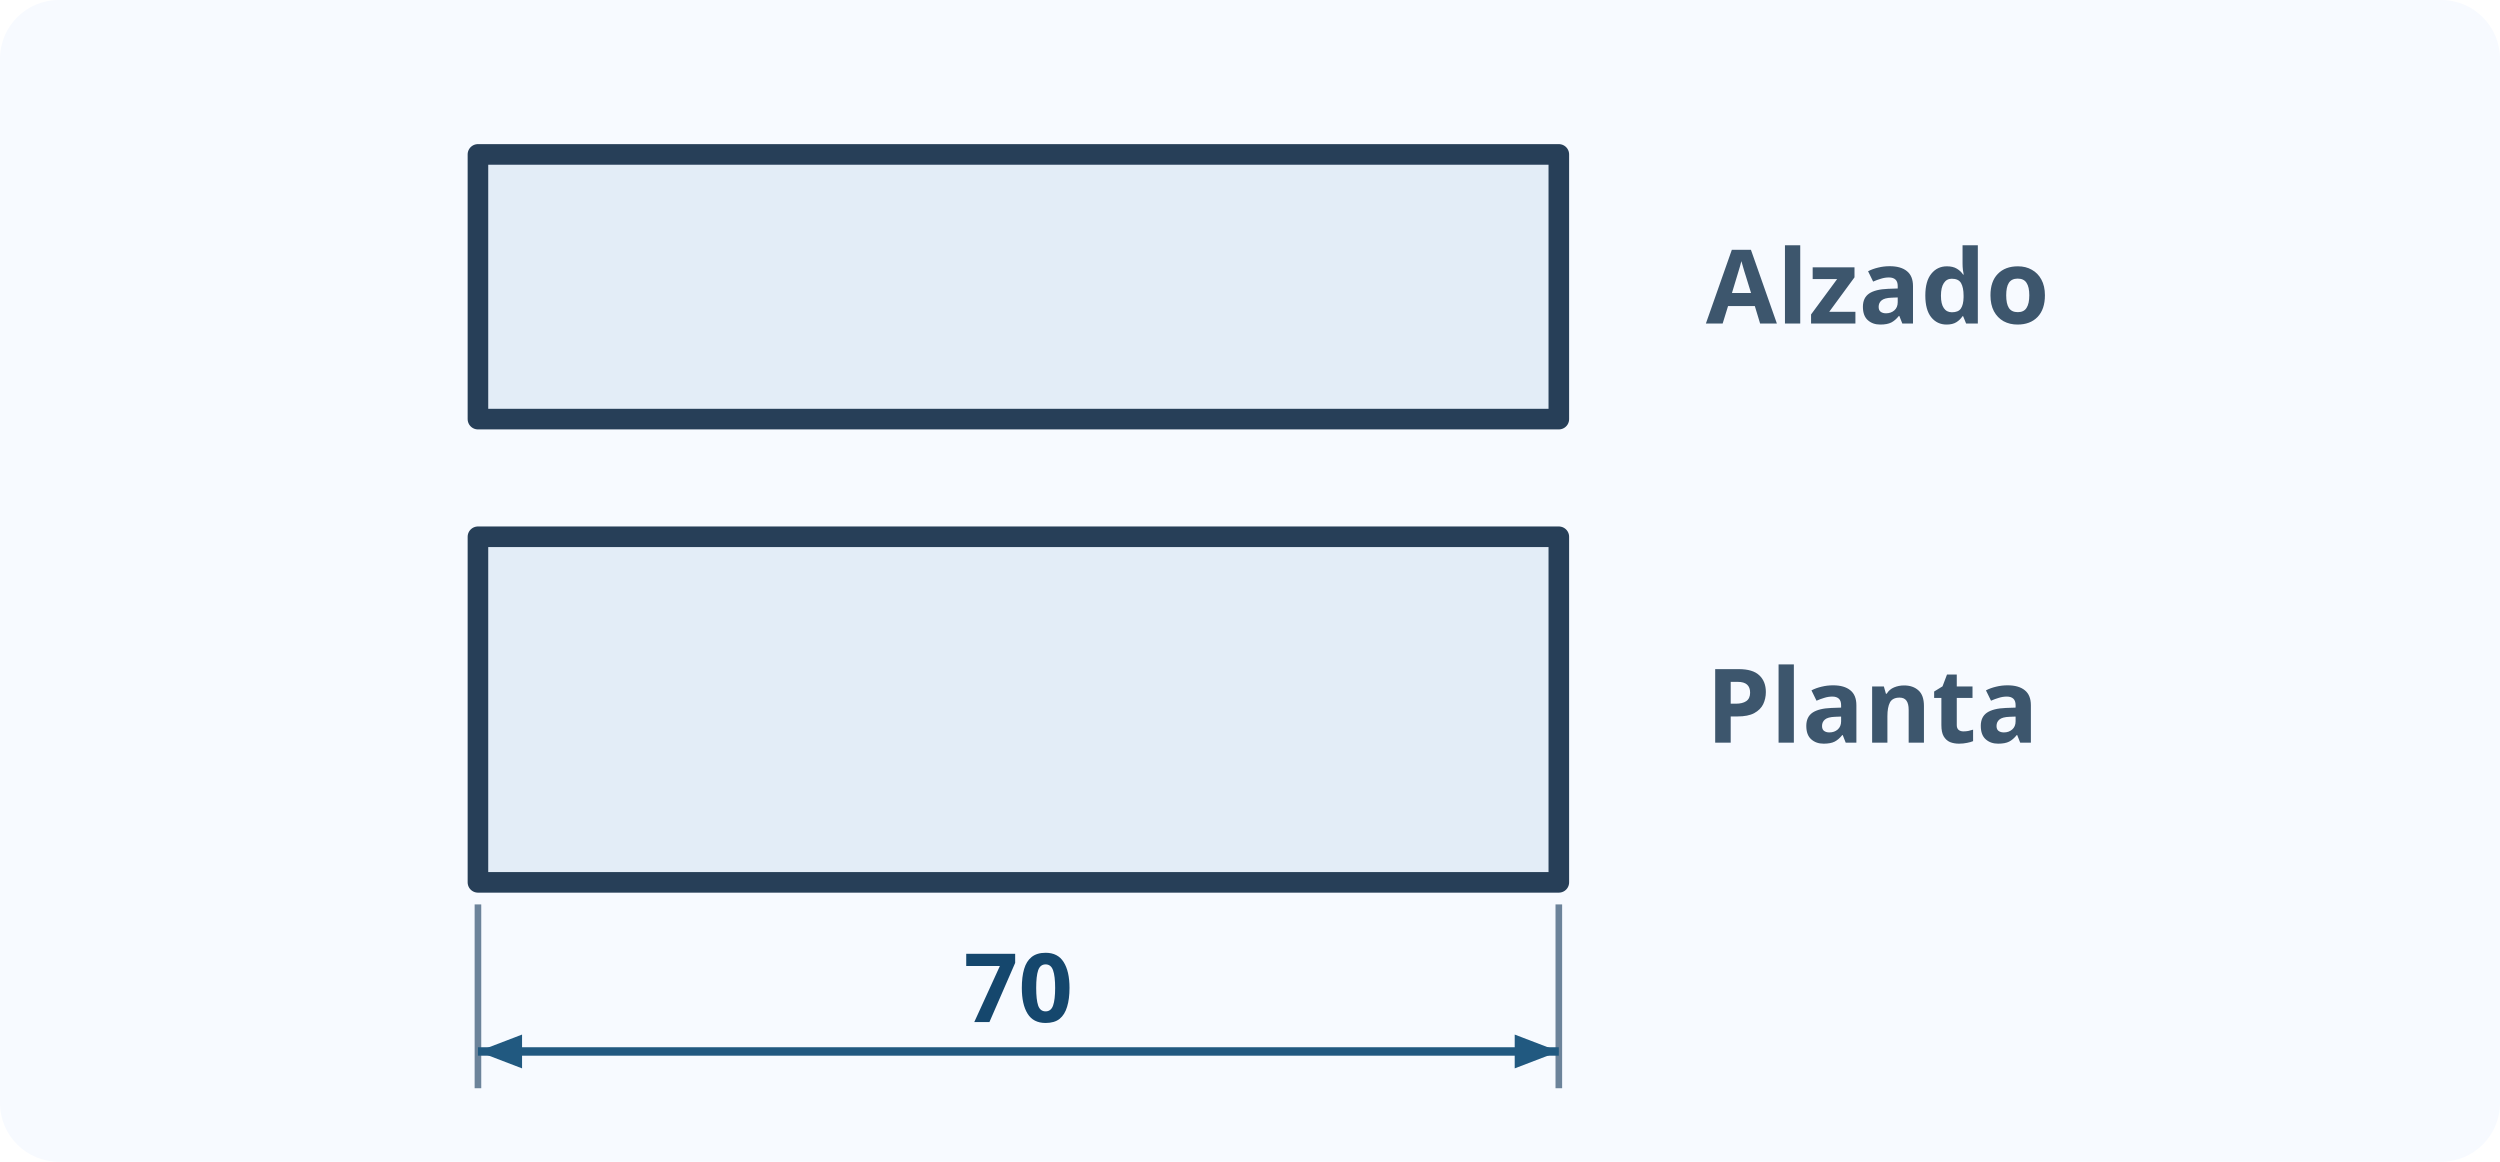
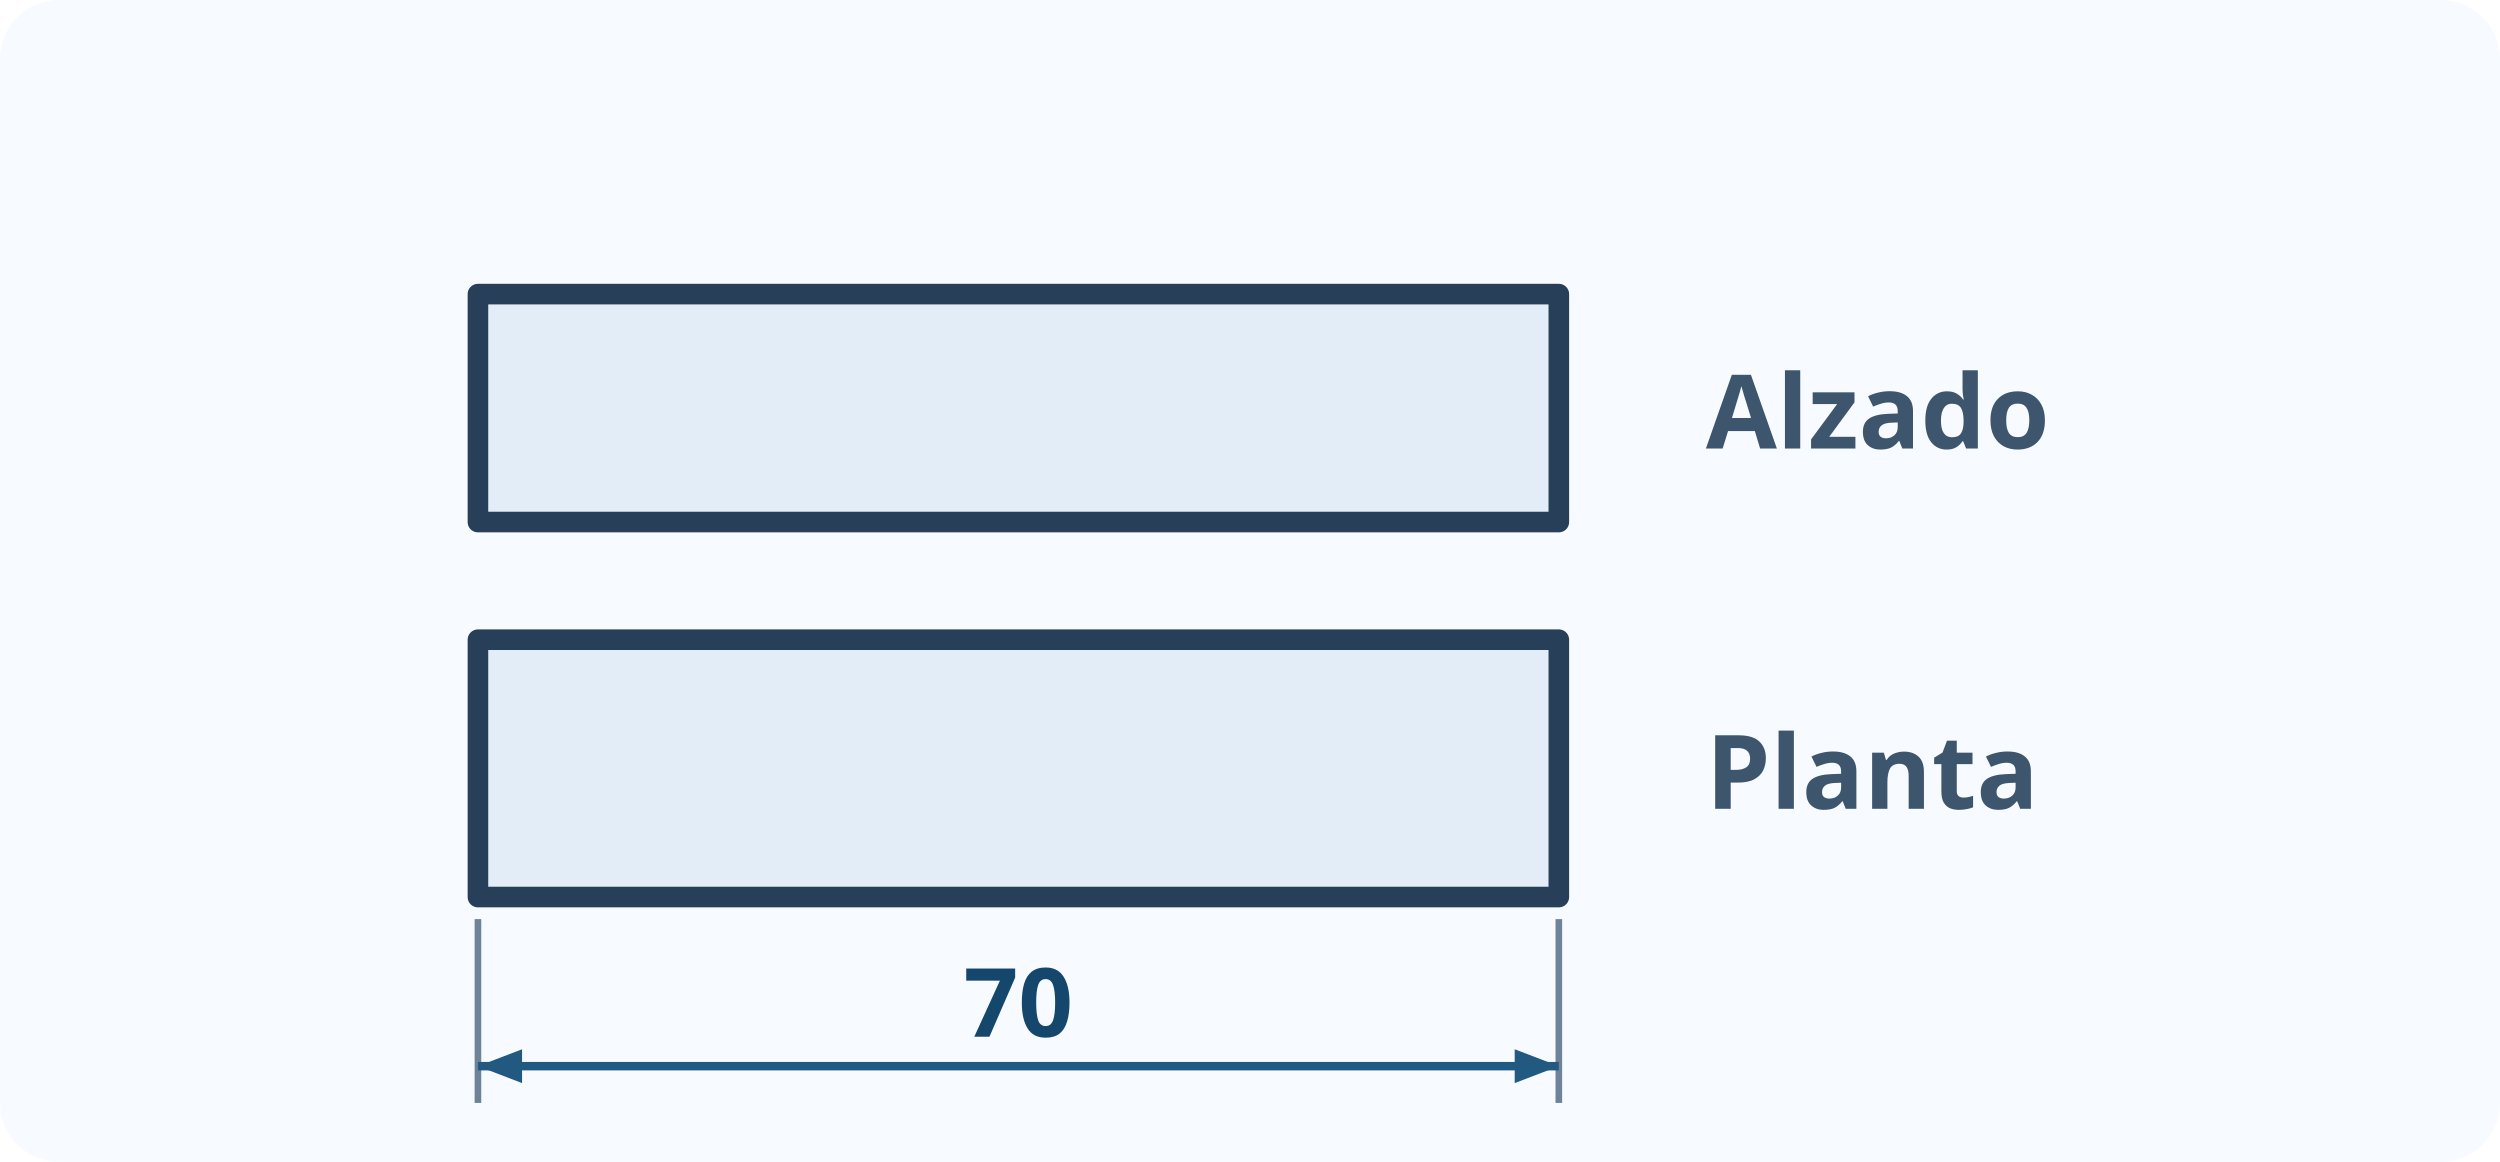
<svg xmlns="http://www.w3.org/2000/svg" viewBox="0 0 340 158" role="img" aria-labelledby="title">
  <style>
    .outline { fill: #e3edf7; stroke: #273f58; stroke-width: 2.8; stroke-linejoin: round }
    .hole { fill: #f7faff }
    .aux, .dim, .axis, .hidden { fill: none; stroke: #6c839a; stroke-width: .9 }
    .dim { stroke: #215980; stroke-width: 1.15 }
    .axis { stroke-dasharray: 7 2 1 2 }
    .hidden { stroke: #536d8b; stroke-width: 1.3; stroke-dasharray: 4 3 }
    .arrow { fill: #215980 }
    .measure, .view { fill: #15476d; font: 700 13px system-ui, sans-serif; text-anchor: middle }
    .view { fill: #3d566d; font-size: 14px; font-weight: 600; text-anchor: start }
  </style>
  <rect width="340" height="158" rx="8" fill="#f7faff" />
-   <rect class="outline" x="65" y="21" width="147" height="36" />
-   <rect class="outline" x="65" y="73" width="147" height="47" />
-   <text class="view" x="232" y="44">Alzado</text>
-   <text class="view" x="232" y="101">Planta</text>
-   <path class="aux" d="M65 123L65 148" />
-   <path class="aux" d="M212 123L212 148" />
-   <path class="dim" d="M65 143L212 143" />
-   <polygon class="arrow" points="65,143 71,145.3 71,140.7" />
-   <polygon class="arrow" points="212,143 206,140.7 206,145.3" />
-   <text class="measure" x="138.5" y="139">70</text>
+   <rect class="outline" x="65" y="40" width="147" height="31" />
+   <rect class="outline" x="65" y="87" width="147" height="35" />
+   <text class="view" x="232" y="61">Alzado</text>
+   <text class="view" x="232" y="110">Planta</text>
+   <path class="aux" d="M65 125L65 150" />
+   <path class="aux" d="M212 125L212 150" />
+   <path class="dim" d="M65 145L212 145" />
+   <polygon class="arrow" points="65,145 71,147.3 71,142.7" />
+   <polygon class="arrow" points="212,145 206,142.7 206,147.3" />
+   <text class="measure" x="138.5" y="141">70</text>
</svg>
